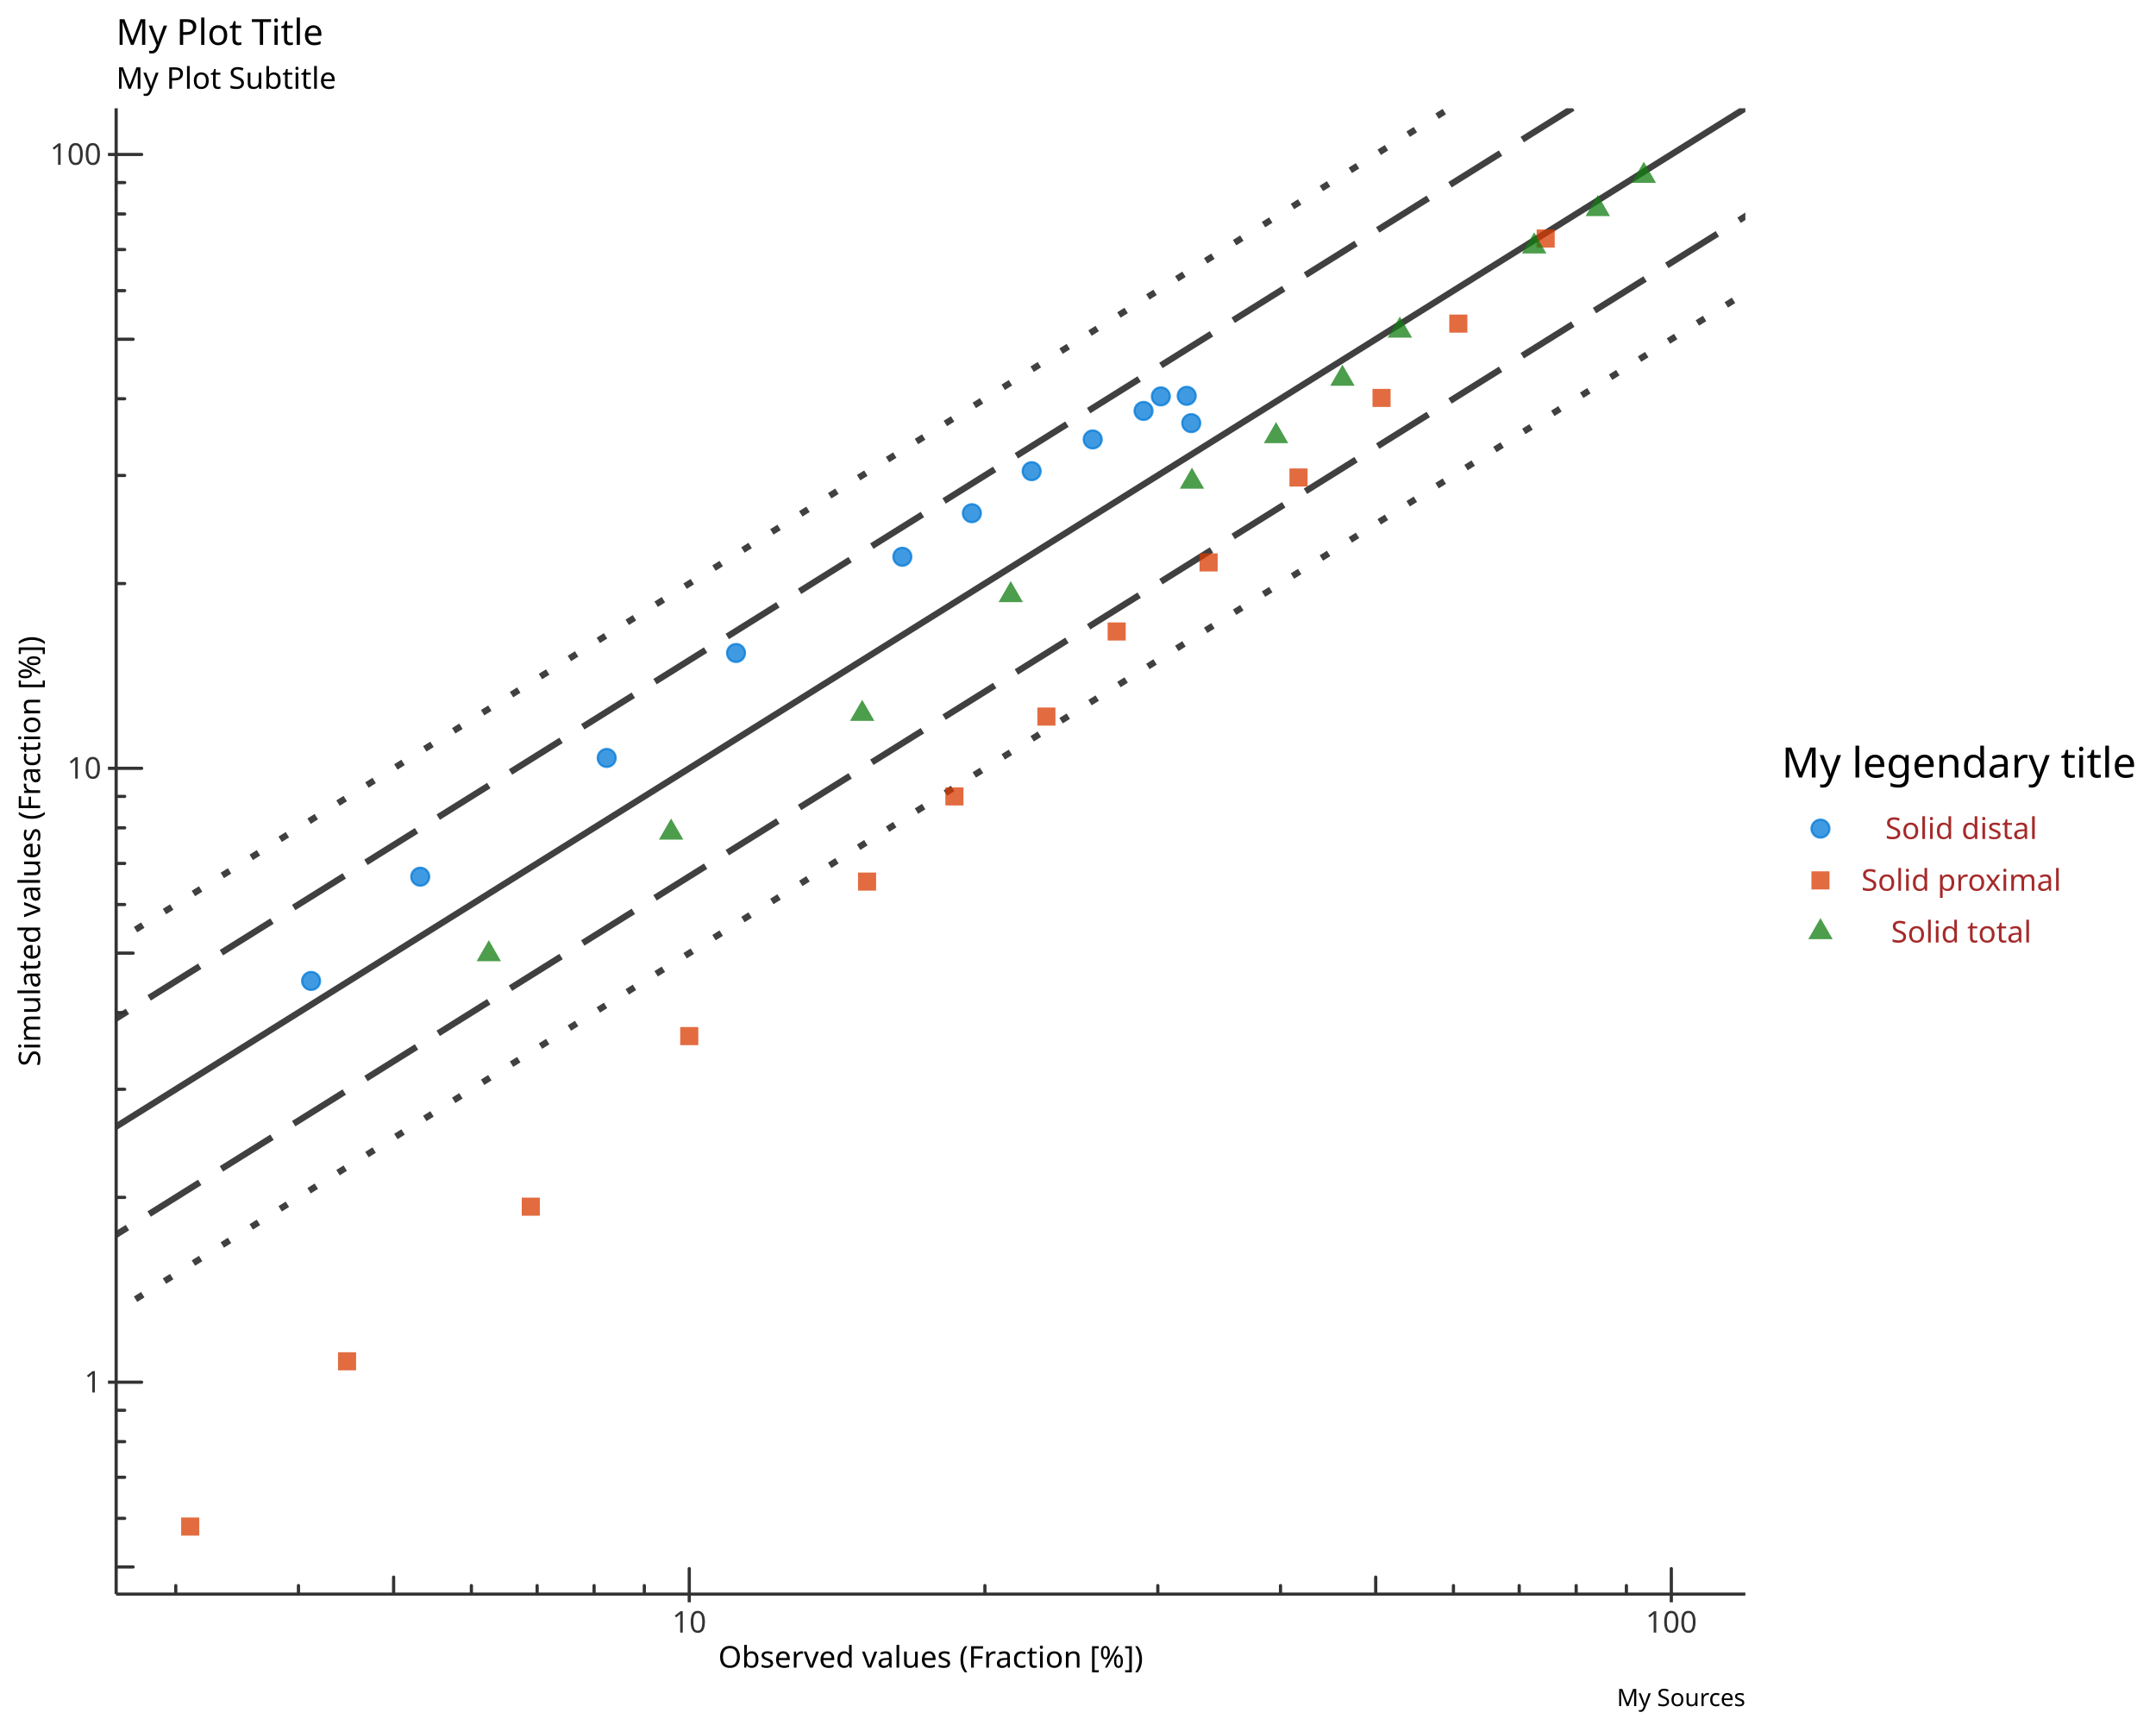
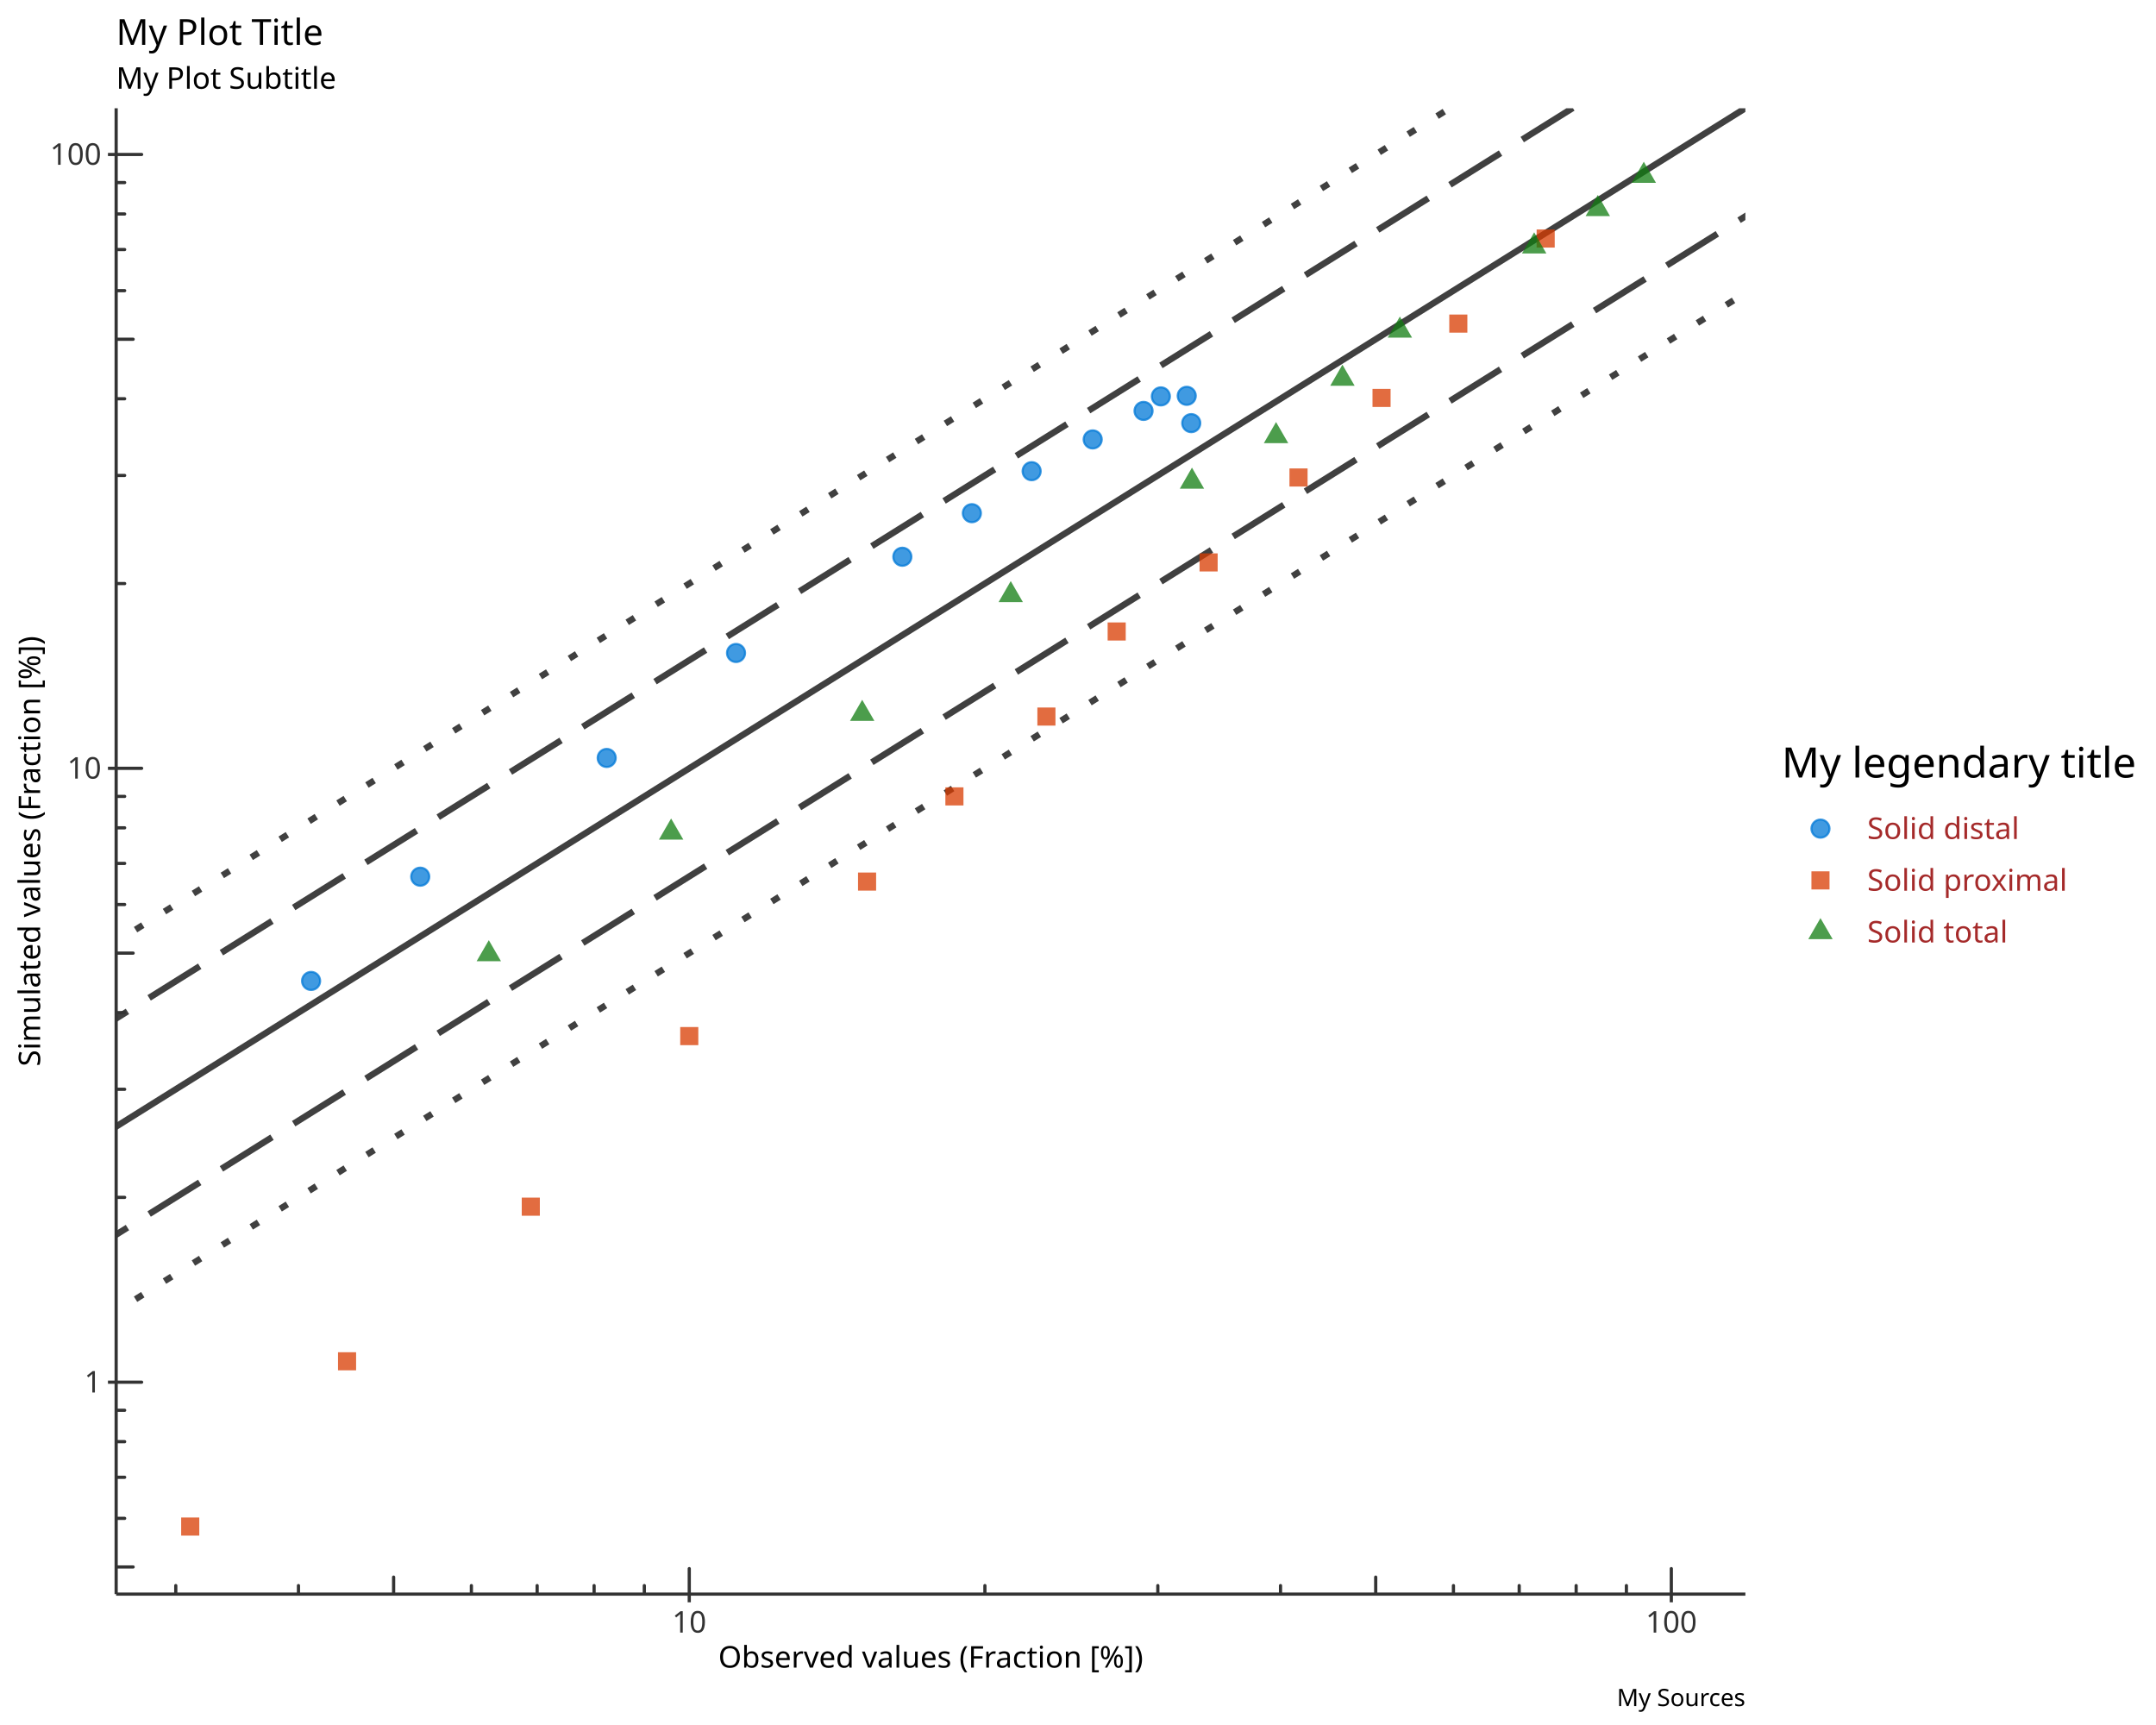
<svg xmlns="http://www.w3.org/2000/svg" class="svglite" data-engine-version="2.0" width="720.00pt" height="576.00pt" viewBox="0 0 720.00 576.00">
  <defs>
    <style type="text/css">
    .svglite line, .svglite polyline, .svglite polygon, .svglite path, .svglite rect, .svglite circle {
      fill: none;
      stroke: #000000;
      stroke-linecap: round;
      stroke-linejoin: round;
      stroke-miterlimit: 10.00;
    }
  </style>
  </defs>
  <rect width="100%" height="100%" style="stroke: none; fill: #FFFFFF;" />
  <defs>
    <clipPath id="cpMC4wMHw3MjAuMDB8MC4wMHw1NzYuMDA=">
      <rect x="0.00" y="0.00" width="720.00" height="576.00" />
    </clipPath>
  </defs>
  <g clip-path="url(#cpMC4wMHw3MjAuMDB8MC4wMHw1NzYuMDA=)">
    <rect x="0.00" y="0.00" width="720.00" height="576.00" style="stroke-width: 1.07; stroke: none; fill: #FFFFFF;" />
  </g>
  <defs>
    <clipPath id="cpMzguNzl8NTgyLjg3fDM2LjE1fDUzMi4yOQ==">
      <rect x="38.79" y="36.15" width="544.08" height="496.14" />
    </clipPath>
  </defs>
  <g clip-path="url(#cpMzguNzl8NTgyLjg3fDM2LjE1fDUzMi4yOQ==)">
    <rect x="38.79" y="36.15" width="544.08" height="496.14" style="stroke-width: 1.07; stroke: none; fill: #FFFFFF;" />
    <polyline points="38.79,359.04 582.87,359.04 " style="stroke-width: 0.53; stroke: #FFFFFF; stroke-linecap: butt;" />
    <polyline points="38.79,154.07 582.87,154.07 " style="stroke-width: 0.53; stroke: #FFFFFF; stroke-linecap: butt;" />
    <polyline points="66.20,532.29 66.20,36.15 " style="stroke-width: 0.53; stroke: #FFFFFF; stroke-linecap: butt;" />
    <polyline points="394.16,532.29 394.16,36.15 " style="stroke-width: 0.53; stroke: #FFFFFF; stroke-linecap: butt;" />
  </g>
  <g clip-path="url(#cpMC4wMHw3MjAuMDB8MC4wMHw1NzYuMDA=)">
</g>
  <g clip-path="url(#cpMzguNzl8NTgyLjg3fDM2LjE1fDUzMi4yOQ==)">
</g>
  <g clip-path="url(#cpMC4wMHw3MjAuMDB8MC4wMHw1NzYuMDA=)">
</g>
  <g clip-path="url(#cpMzguNzl8NTgyLjg3fDM2LjE1fDUzMi4yOQ==)">
</g>
  <g clip-path="url(#cpMC4wMHw3MjAuMDB8MC4wMHw1NzYuMDA=)">
</g>
  <g clip-path="url(#cpMzguNzl8NTgyLjg3fDM2LjE1fDUzMi4yOQ==)">
</g>
  <g clip-path="url(#cpMC4wMHw3MjAuMDB8MC4wMHw1NzYuMDA=)">
</g>
  <g clip-path="url(#cpMzguNzl8NTgyLjg3fDM2LjE1fDUzMi4yOQ==)">
</g>
  <g clip-path="url(#cpMC4wMHw3MjAuMDB8MC4wMHw1NzYuMDA=)">
</g>
  <g clip-path="url(#cpMzguNzl8NTgyLjg3fDM2LjE1fDUzMi4yOQ==)">
</g>
  <g clip-path="url(#cpMC4wMHw3MjAuMDB8MC4wMHw1NzYuMDA=)">
</g>
  <g clip-path="url(#cpMzguNzl8NTgyLjg3fDM2LjE1fDUzMi4yOQ==)">
</g>
  <g clip-path="url(#cpMC4wMHw3MjAuMDB8MC4wMHw1NzYuMDA=)">
</g>
  <g clip-path="url(#cpMzguNzl8NTgyLjg3fDM2LjE1fDUzMi4yOQ==)">
</g>
  <g clip-path="url(#cpMC4wMHw3MjAuMDB8MC4wMHw1NzYuMDA=)">
</g>
  <g clip-path="url(#cpMzguNzl8NTgyLjg3fDM2LjE1fDUzMi4yOQ==)">
</g>
  <g clip-path="url(#cpMC4wMHw3MjAuMDB8MC4wMHw1NzYuMDA=)">
</g>
  <g clip-path="url(#cpMzguNzl8NTgyLjg3fDM2LjE1fDUzMi4yOQ==)">
</g>
  <g clip-path="url(#cpMC4wMHw3MjAuMDB8MC4wMHw1NzYuMDA=)">
</g>
  <g clip-path="url(#cpMzguNzl8NTgyLjg3fDM2LjE1fDUzMi4yOQ==)">
</g>
  <g clip-path="url(#cpMC4wMHw3MjAuMDB8MC4wMHw1NzYuMDA=)">
</g>
  <g clip-path="url(#cpMzguNzl8NTgyLjg3fDM2LjE1fDUzMi4yOQ==)">
</g>
  <g clip-path="url(#cpMC4wMHw3MjAuMDB8MC4wMHw1NzYuMDA=)">
</g>
  <g clip-path="url(#cpMzguNzl8NTgyLjg3fDM2LjE1fDUzMi4yOQ==)">
</g>
  <g clip-path="url(#cpMC4wMHw3MjAuMDB8MC4wMHw1NzYuMDA=)">
</g>
  <g clip-path="url(#cpMzguNzl8NTgyLjg3fDM2LjE1fDUzMi4yOQ==)">
</g>
  <g clip-path="url(#cpMC4wMHw3MjAuMDB8MC4wMHw1NzYuMDA=)">
</g>
  <g clip-path="url(#cpMzguNzl8NTgyLjg3fDM2LjE1fDUzMi4yOQ==)">
</g>
  <g clip-path="url(#cpMC4wMHw3MjAuMDB8MC4wMHw1NzYuMDA=)">
</g>
  <g clip-path="url(#cpMzguNzl8NTgyLjg3fDM2LjE1fDUzMi4yOQ==)">
</g>
  <g clip-path="url(#cpMC4wMHw3MjAuMDB8MC4wMHw1NzYuMDA=)">
</g>
  <g clip-path="url(#cpMzguNzl8NTgyLjg3fDM2LjE1fDUzMi4yOQ==)">
    <line x1="-505.28" y1="716.21" x2="1126.95" y2="-303.92" style="stroke-width: 2.13; stroke: #000000; stroke-opacity: 0.75; stroke-linecap: butt;" />
    <line x1="-505.28" y1="680.12" x2="1126.95" y2="-340.01" style="stroke-width: 2.13; stroke: #000000; stroke-opacity: 0.75; stroke-dasharray: 19.92,8.54; stroke-linecap: butt;" />
    <line x1="-505.28" y1="752.30" x2="1126.95" y2="-267.82" style="stroke-width: 2.13; stroke: #000000; stroke-opacity: 0.75; stroke-dasharray: 19.92,8.54; stroke-linecap: butt;" />
    <line x1="-505.28" y1="654.51" x2="1126.95" y2="-365.62" style="stroke-width: 2.13; stroke: #000000; stroke-opacity: 0.75; stroke-dasharray: 2.85,8.54; stroke-linecap: butt;" />
    <line x1="-505.28" y1="777.91" x2="1126.95" y2="-242.22" style="stroke-width: 2.13; stroke: #000000; stroke-opacity: 0.75; stroke-dasharray: 2.85,8.54; stroke-linecap: butt;" />
    <circle cx="397.82" cy="141.29" r="3.02" style="stroke-width: 0.71; stroke: #0078D7; stroke-opacity: 0.75; fill: #0078D7; fill-opacity: 0.75;" />
    <circle cx="396.31" cy="132.17" r="3.02" style="stroke-width: 0.71; stroke: #0078D7; stroke-opacity: 0.75; fill: #0078D7; fill-opacity: 0.75;" />
    <circle cx="387.67" cy="132.36" r="3.02" style="stroke-width: 0.71; stroke: #0078D7; stroke-opacity: 0.75; fill: #0078D7; fill-opacity: 0.75;" />
    <circle cx="381.89" cy="137.21" r="3.02" style="stroke-width: 0.71; stroke: #0078D7; stroke-opacity: 0.75; fill: #0078D7; fill-opacity: 0.75;" />
    <circle cx="364.91" cy="146.73" r="3.02" style="stroke-width: 0.71; stroke: #0078D7; stroke-opacity: 0.75; fill: #0078D7; fill-opacity: 0.75;" />
    <circle cx="344.52" cy="157.33" r="3.02" style="stroke-width: 0.71; stroke: #0078D7; stroke-opacity: 0.75; fill: #0078D7; fill-opacity: 0.75;" />
    <circle cx="324.56" cy="171.36" r="3.02" style="stroke-width: 0.71; stroke: #0078D7; stroke-opacity: 0.75; fill: #0078D7; fill-opacity: 0.75;" />
    <circle cx="301.34" cy="185.91" r="3.02" style="stroke-width: 0.71; stroke: #0078D7; stroke-opacity: 0.75; fill: #0078D7; fill-opacity: 0.75;" />
    <circle cx="245.80" cy="218.04" r="3.02" style="stroke-width: 0.71; stroke: #0078D7; stroke-opacity: 0.75; fill: #0078D7; fill-opacity: 0.75;" />
    <circle cx="202.61" cy="253.09" r="3.02" style="stroke-width: 0.71; stroke: #0078D7; stroke-opacity: 0.75; fill: #0078D7; fill-opacity: 0.75;" />
    <circle cx="140.34" cy="292.74" r="3.02" style="stroke-width: 0.71; stroke: #0078D7; stroke-opacity: 0.75; fill: #0078D7; fill-opacity: 0.75;" />
    <circle cx="103.89" cy="327.55" r="3.02" style="stroke-width: 0.71; stroke: #0078D7; stroke-opacity: 0.75; fill: #0078D7; fill-opacity: 0.75;" />
    <polygon points="513.16,82.67 519.20,82.67 519.20,76.63 513.16,76.63 " style="stroke-width: 0.71; stroke: none; fill: #D83B01; fill-opacity: 0.75;" />
    <polygon points="483.99,111.08 490.03,111.08 490.03,105.03 483.99,105.03 " style="stroke-width: 0.71; stroke: none; fill: #D83B01; fill-opacity: 0.75;" />
    <polygon points="458.35,135.89 464.39,135.89 464.39,129.85 458.35,129.85 " style="stroke-width: 0.71; stroke: none; fill: #D83B01; fill-opacity: 0.75;" />
    <polygon points="430.62,162.46 436.67,162.46 436.67,156.42 430.62,156.42 " style="stroke-width: 0.71; stroke: none; fill: #D83B01; fill-opacity: 0.75;" />
    <polygon points="400.59,190.82 406.64,190.82 406.64,184.78 400.59,184.78 " style="stroke-width: 0.71; stroke: none; fill: #D83B01; fill-opacity: 0.75;" />
    <polygon points="369.90,213.88 375.94,213.88 375.94,207.84 369.90,207.84 " style="stroke-width: 0.71; stroke: none; fill: #D83B01; fill-opacity: 0.75;" />
    <polygon points="346.43,242.29 352.47,242.29 352.47,236.25 346.43,236.25 " style="stroke-width: 0.71; stroke: none; fill: #D83B01; fill-opacity: 0.75;" />
    <polygon points="315.71,268.95 321.75,268.95 321.75,262.90 315.71,262.90 " style="stroke-width: 0.71; stroke: none; fill: #D83B01; fill-opacity: 0.75;" />
    <polygon points="286.54,297.39 292.58,297.39 292.58,291.35 286.54,291.35 " style="stroke-width: 0.71; stroke: none; fill: #D83B01; fill-opacity: 0.75;" />
    <polygon points="227.16,348.99 233.20,348.99 233.20,342.94 227.16,342.94 " style="stroke-width: 0.71; stroke: none; fill: #D83B01; fill-opacity: 0.75;" />
    <polygon points="174.24,405.95 180.28,405.95 180.28,399.90 174.24,399.90 " style="stroke-width: 0.71; stroke: none; fill: #D83B01; fill-opacity: 0.75;" />
    <polygon points="112.88,457.57 118.92,457.57 118.92,451.53 112.88,451.53 " style="stroke-width: 0.71; stroke: none; fill: #D83B01; fill-opacity: 0.75;" />
    <polygon points="60.50,512.76 66.55,512.76 66.55,506.71 60.50,506.71 " style="stroke-width: 0.71; stroke: none; fill: #D83B01; fill-opacity: 0.75;" />
    <polygon points="548.95,54.00 553.02,61.05 544.88,61.05 " style="stroke-width: 0.71; stroke: none; fill: #107C10; fill-opacity: 0.75;" />
    <polygon points="533.59,65.10 537.66,72.15 529.52,72.15 " style="stroke-width: 0.71; stroke: none; fill: #107C10; fill-opacity: 0.75;" />
    <polygon points="512.34,77.58 516.41,84.63 508.27,84.63 " style="stroke-width: 0.71; stroke: none; fill: #107C10; fill-opacity: 0.75;" />
    <polygon points="467.49,105.70 471.56,112.74 463.42,112.74 " style="stroke-width: 0.71; stroke: none; fill: #107C10; fill-opacity: 0.75;" />
    <polygon points="448.31,121.76 452.38,128.81 444.24,128.81 " style="stroke-width: 0.71; stroke: none; fill: #107C10; fill-opacity: 0.75;" />
    <polygon points="426.14,140.92 430.21,147.97 422.07,147.97 " style="stroke-width: 0.71; stroke: none; fill: #107C10; fill-opacity: 0.75;" />
    <polygon points="398.06,156.14 402.13,163.19 393.99,163.19 " style="stroke-width: 0.71; stroke: none; fill: #107C10; fill-opacity: 0.75;" />
    <polygon points="337.54,194.02 341.61,201.07 333.47,201.07 " style="stroke-width: 0.71; stroke: none; fill: #107C10; fill-opacity: 0.75;" />
    <polygon points="287.93,233.66 292.00,240.71 283.86,240.71 " style="stroke-width: 0.71; stroke: none; fill: #107C10; fill-opacity: 0.75;" />
    <polygon points="224.12,273.30 228.19,280.35 220.05,280.35 " style="stroke-width: 0.71; stroke: none; fill: #107C10; fill-opacity: 0.75;" />
    <polygon points="163.24,313.93 167.31,320.97 159.17,320.97 " style="stroke-width: 0.71; stroke: none; fill: #107C10; fill-opacity: 0.75;" />
    <line x1="58.70" y1="532.29" x2="58.70" y2="529.45" style="stroke-width: 1.07; stroke: #333333;" />
    <line x1="99.67" y1="532.29" x2="99.67" y2="529.45" style="stroke-width: 1.07; stroke: #333333;" />
    <line x1="131.45" y1="532.29" x2="131.45" y2="526.62" style="stroke-width: 1.07; stroke: #333333;" />
    <line x1="157.42" y1="532.29" x2="157.42" y2="529.45" style="stroke-width: 1.07; stroke: #333333;" />
    <line x1="179.38" y1="532.29" x2="179.38" y2="529.45" style="stroke-width: 1.07; stroke: #333333;" />
    <line x1="198.40" y1="532.29" x2="198.40" y2="529.45" style="stroke-width: 1.07; stroke: #333333;" />
    <line x1="215.17" y1="532.29" x2="215.17" y2="529.45" style="stroke-width: 1.07; stroke: #333333;" />
    <line x1="230.18" y1="532.29" x2="230.18" y2="523.78" style="stroke-width: 1.07; stroke: #333333;" />
    <line x1="328.91" y1="532.29" x2="328.91" y2="529.45" style="stroke-width: 1.07; stroke: #333333;" />
    <line x1="386.66" y1="532.29" x2="386.66" y2="529.45" style="stroke-width: 1.07; stroke: #333333;" />
    <line x1="427.63" y1="532.29" x2="427.63" y2="529.45" style="stroke-width: 1.07; stroke: #333333;" />
    <line x1="459.42" y1="532.29" x2="459.42" y2="526.62" style="stroke-width: 1.07; stroke: #333333;" />
    <line x1="485.38" y1="532.29" x2="485.38" y2="529.45" style="stroke-width: 1.07; stroke: #333333;" />
    <line x1="507.34" y1="532.29" x2="507.34" y2="529.45" style="stroke-width: 1.07; stroke: #333333;" />
    <line x1="526.36" y1="532.29" x2="526.36" y2="529.45" style="stroke-width: 1.07; stroke: #333333;" />
    <line x1="543.14" y1="532.29" x2="543.14" y2="529.45" style="stroke-width: 1.07; stroke: #333333;" />
    <line x1="558.14" y1="532.29" x2="558.14" y2="523.78" style="stroke-width: 1.07; stroke: #333333;" />
    <line x1="38.79" y1="523.23" x2="44.46" y2="523.23" style="stroke-width: 1.07; stroke: #333333;" />
    <line x1="38.79" y1="507.00" x2="41.63" y2="507.00" style="stroke-width: 1.07; stroke: #333333;" />
    <line x1="38.79" y1="493.28" x2="41.63" y2="493.28" style="stroke-width: 1.07; stroke: #333333;" />
    <line x1="38.79" y1="481.39" x2="41.63" y2="481.39" style="stroke-width: 1.07; stroke: #333333;" />
    <line x1="38.79" y1="470.91" x2="41.63" y2="470.91" style="stroke-width: 1.07; stroke: #333333;" />
    <line x1="38.79" y1="461.53" x2="47.30" y2="461.53" style="stroke-width: 1.07; stroke: #333333;" />
    <line x1="38.79" y1="399.82" x2="41.63" y2="399.82" style="stroke-width: 1.07; stroke: #333333;" />
    <line x1="38.79" y1="363.73" x2="41.63" y2="363.73" style="stroke-width: 1.07; stroke: #333333;" />
    <line x1="38.79" y1="338.12" x2="41.63" y2="338.12" style="stroke-width: 1.07; stroke: #333333;" />
    <line x1="38.79" y1="318.26" x2="44.46" y2="318.26" style="stroke-width: 1.07; stroke: #333333;" />
    <line x1="38.79" y1="302.03" x2="41.63" y2="302.03" style="stroke-width: 1.07; stroke: #333333;" />
    <line x1="38.79" y1="288.30" x2="41.63" y2="288.30" style="stroke-width: 1.07; stroke: #333333;" />
    <line x1="38.79" y1="276.42" x2="41.63" y2="276.42" style="stroke-width: 1.07; stroke: #333333;" />
    <line x1="38.79" y1="265.93" x2="41.63" y2="265.93" style="stroke-width: 1.07; stroke: #333333;" />
    <line x1="38.79" y1="256.55" x2="47.30" y2="256.55" style="stroke-width: 1.07; stroke: #333333;" />
    <line x1="38.79" y1="194.85" x2="41.63" y2="194.85" style="stroke-width: 1.07; stroke: #333333;" />
    <line x1="38.79" y1="158.76" x2="41.63" y2="158.76" style="stroke-width: 1.07; stroke: #333333;" />
    <line x1="38.79" y1="133.15" x2="41.63" y2="133.15" style="stroke-width: 1.07; stroke: #333333;" />
    <line x1="38.79" y1="113.28" x2="44.46" y2="113.28" style="stroke-width: 1.07; stroke: #333333;" />
    <line x1="38.79" y1="97.05" x2="41.63" y2="97.05" style="stroke-width: 1.07; stroke: #333333;" />
    <line x1="38.79" y1="83.33" x2="41.63" y2="83.33" style="stroke-width: 1.07; stroke: #333333;" />
    <line x1="38.79" y1="71.45" x2="41.63" y2="71.45" style="stroke-width: 1.07; stroke: #333333;" />
    <line x1="38.79" y1="60.96" x2="41.63" y2="60.96" style="stroke-width: 1.07; stroke: #333333;" />
    <line x1="38.79" y1="51.58" x2="47.30" y2="51.58" style="stroke-width: 1.07; stroke: #333333;" />
  </g>
  <g clip-path="url(#cpMC4wMHw3MjAuMDB8MC4wMHw1NzYuMDA=)">
    <polyline points="38.79,532.29 38.79,36.15 " style="stroke-width: 1.07; stroke: #333333; stroke-linecap: butt;" />
    <text x="33.86" y="464.97" text-anchor="end" style="font-size: 10.00px; fill: #333333; font-family: sans;" textLength="5.56px" lengthAdjust="spacingAndGlyphs">1</text>
    <text x="33.86" y="259.99" text-anchor="end" style="font-size: 10.00px; fill: #333333; font-family: sans;" textLength="11.12px" lengthAdjust="spacingAndGlyphs">10</text>
    <text x="33.86" y="55.02" text-anchor="end" style="font-size: 10.00px; fill: #333333; font-family: sans;" textLength="16.69px" lengthAdjust="spacingAndGlyphs">100</text>
    <polyline points="36.05,461.53 38.79,461.53 " style="stroke-width: 1.07; stroke: #333333; stroke-linecap: butt;" />
    <polyline points="36.05,256.55 38.79,256.55 " style="stroke-width: 1.07; stroke: #333333; stroke-linecap: butt;" />
    <polyline points="36.05,51.58 38.79,51.58 " style="stroke-width: 1.07; stroke: #333333; stroke-linecap: butt;" />
    <polyline points="38.79,532.29 582.87,532.29 " style="stroke-width: 1.07; stroke: #333333; stroke-linecap: butt;" />
    <polyline points="230.18,535.03 230.18,532.29 " style="stroke-width: 1.07; stroke: #333333; stroke-linecap: butt;" />
    <polyline points="558.14,535.03 558.14,532.29 " style="stroke-width: 1.07; stroke: #333333; stroke-linecap: butt;" />
    <text x="230.18" y="545.14" text-anchor="middle" style="font-size: 10.00px; fill: #333333; font-family: sans;" textLength="11.12px" lengthAdjust="spacingAndGlyphs">10</text>
    <text x="558.14" y="545.14" text-anchor="middle" style="font-size: 10.00px; fill: #333333; font-family: sans;" textLength="16.69px" lengthAdjust="spacingAndGlyphs">100</text>
    <text x="310.83" y="556.84" text-anchor="middle" style="font-size: 10.00px; font-family: sans;" textLength="137.85px" lengthAdjust="spacingAndGlyphs">Observed values (Fraction [%])</text>
    <text transform="translate(13.40,284.22) rotate(-90)" text-anchor="middle" style="font-size: 10.00px; font-family: sans;" textLength="138.95px" lengthAdjust="spacingAndGlyphs">Simulated values (Fraction [%])</text>
    <rect x="593.83" y="243.06" width="120.69" height="82.31" style="stroke-width: 1.07; stroke: none; fill: #FFFFFF;" />
    <text x="654.18" y="259.63" text-anchor="middle" style="font-size: 14.00px; font-family: sans;" textLength="109.73px" lengthAdjust="spacingAndGlyphs">My legendary title</text>
    <rect x="599.31" y="268.05" width="17.28" height="17.28" style="stroke-width: 1.07; stroke: none; fill: #FFFFFF;" />
    <circle cx="607.95" cy="276.69" r="3.02" style="stroke-width: 0.71; stroke: #0078D7; stroke-opacity: 0.75; fill: #0078D7; fill-opacity: 0.75;" />
    <rect x="599.31" y="285.33" width="17.28" height="17.28" style="stroke-width: 1.07; stroke: none; fill: #FFFFFF;" />
    <polygon points="604.93,297.00 610.97,297.00 610.97,290.95 604.93,290.95 " style="stroke-width: 0.71; stroke: none; fill: #D83B01; fill-opacity: 0.75;" />
    <rect x="599.31" y="302.61" width="17.28" height="17.28" style="stroke-width: 1.07; stroke: none; fill: #FFFFFF;" />
    <polygon points="607.95,306.56 612.02,313.60 603.88,313.60 " style="stroke-width: 0.71; stroke: none; fill: #107C10; fill-opacity: 0.75;" />
-     <text x="654.97" y="280.14" text-anchor="middle" style="font-size: 10.00px; fill: #A52A2A; font-family: sans;" textLength="48.36px" lengthAdjust="spacingAndGlyphs">Solid distal</text>
-     <text x="654.97" y="297.42" text-anchor="middle" style="font-size: 10.00px; fill: #A52A2A; font-family: sans;" textLength="62.81px" lengthAdjust="spacingAndGlyphs">Solid proximal</text>
-     <text x="654.97" y="314.70" text-anchor="middle" style="font-size: 10.00px; fill: #A52A2A; font-family: sans;" textLength="43.91px" lengthAdjust="spacingAndGlyphs">Solid total</text>
+     <text x="623.57" y="280.14" style="font-size: 10.00px; fill: #A52A2A; font-family: sans;" textLength="48.36px" lengthAdjust="spacingAndGlyphs">Solid distal</text>
+     <text x="623.57" y="297.42" style="font-size: 10.00px; fill: #A52A2A; font-family: sans;" textLength="62.81px" lengthAdjust="spacingAndGlyphs">Solid proximal</text>
+     <text x="623.57" y="314.70" style="font-size: 10.00px; fill: #A52A2A; font-family: sans;" textLength="43.91px" lengthAdjust="spacingAndGlyphs">Solid total</text>
    <text x="38.79" y="29.63" style="font-size: 10.00px; font-family: sans;" textLength="69.48px" lengthAdjust="spacingAndGlyphs">My Plot Subtitle</text>
    <text x="38.79" y="14.98" style="font-size: 12.00px; font-family: sans;" textLength="66.02px" lengthAdjust="spacingAndGlyphs">My Plot Title</text>
    <text x="582.87" y="569.69" text-anchor="end" style="font-size: 8.00px; font-family: sans;" textLength="42.25px" lengthAdjust="spacingAndGlyphs">My Sources</text>
  </g>
</svg>
